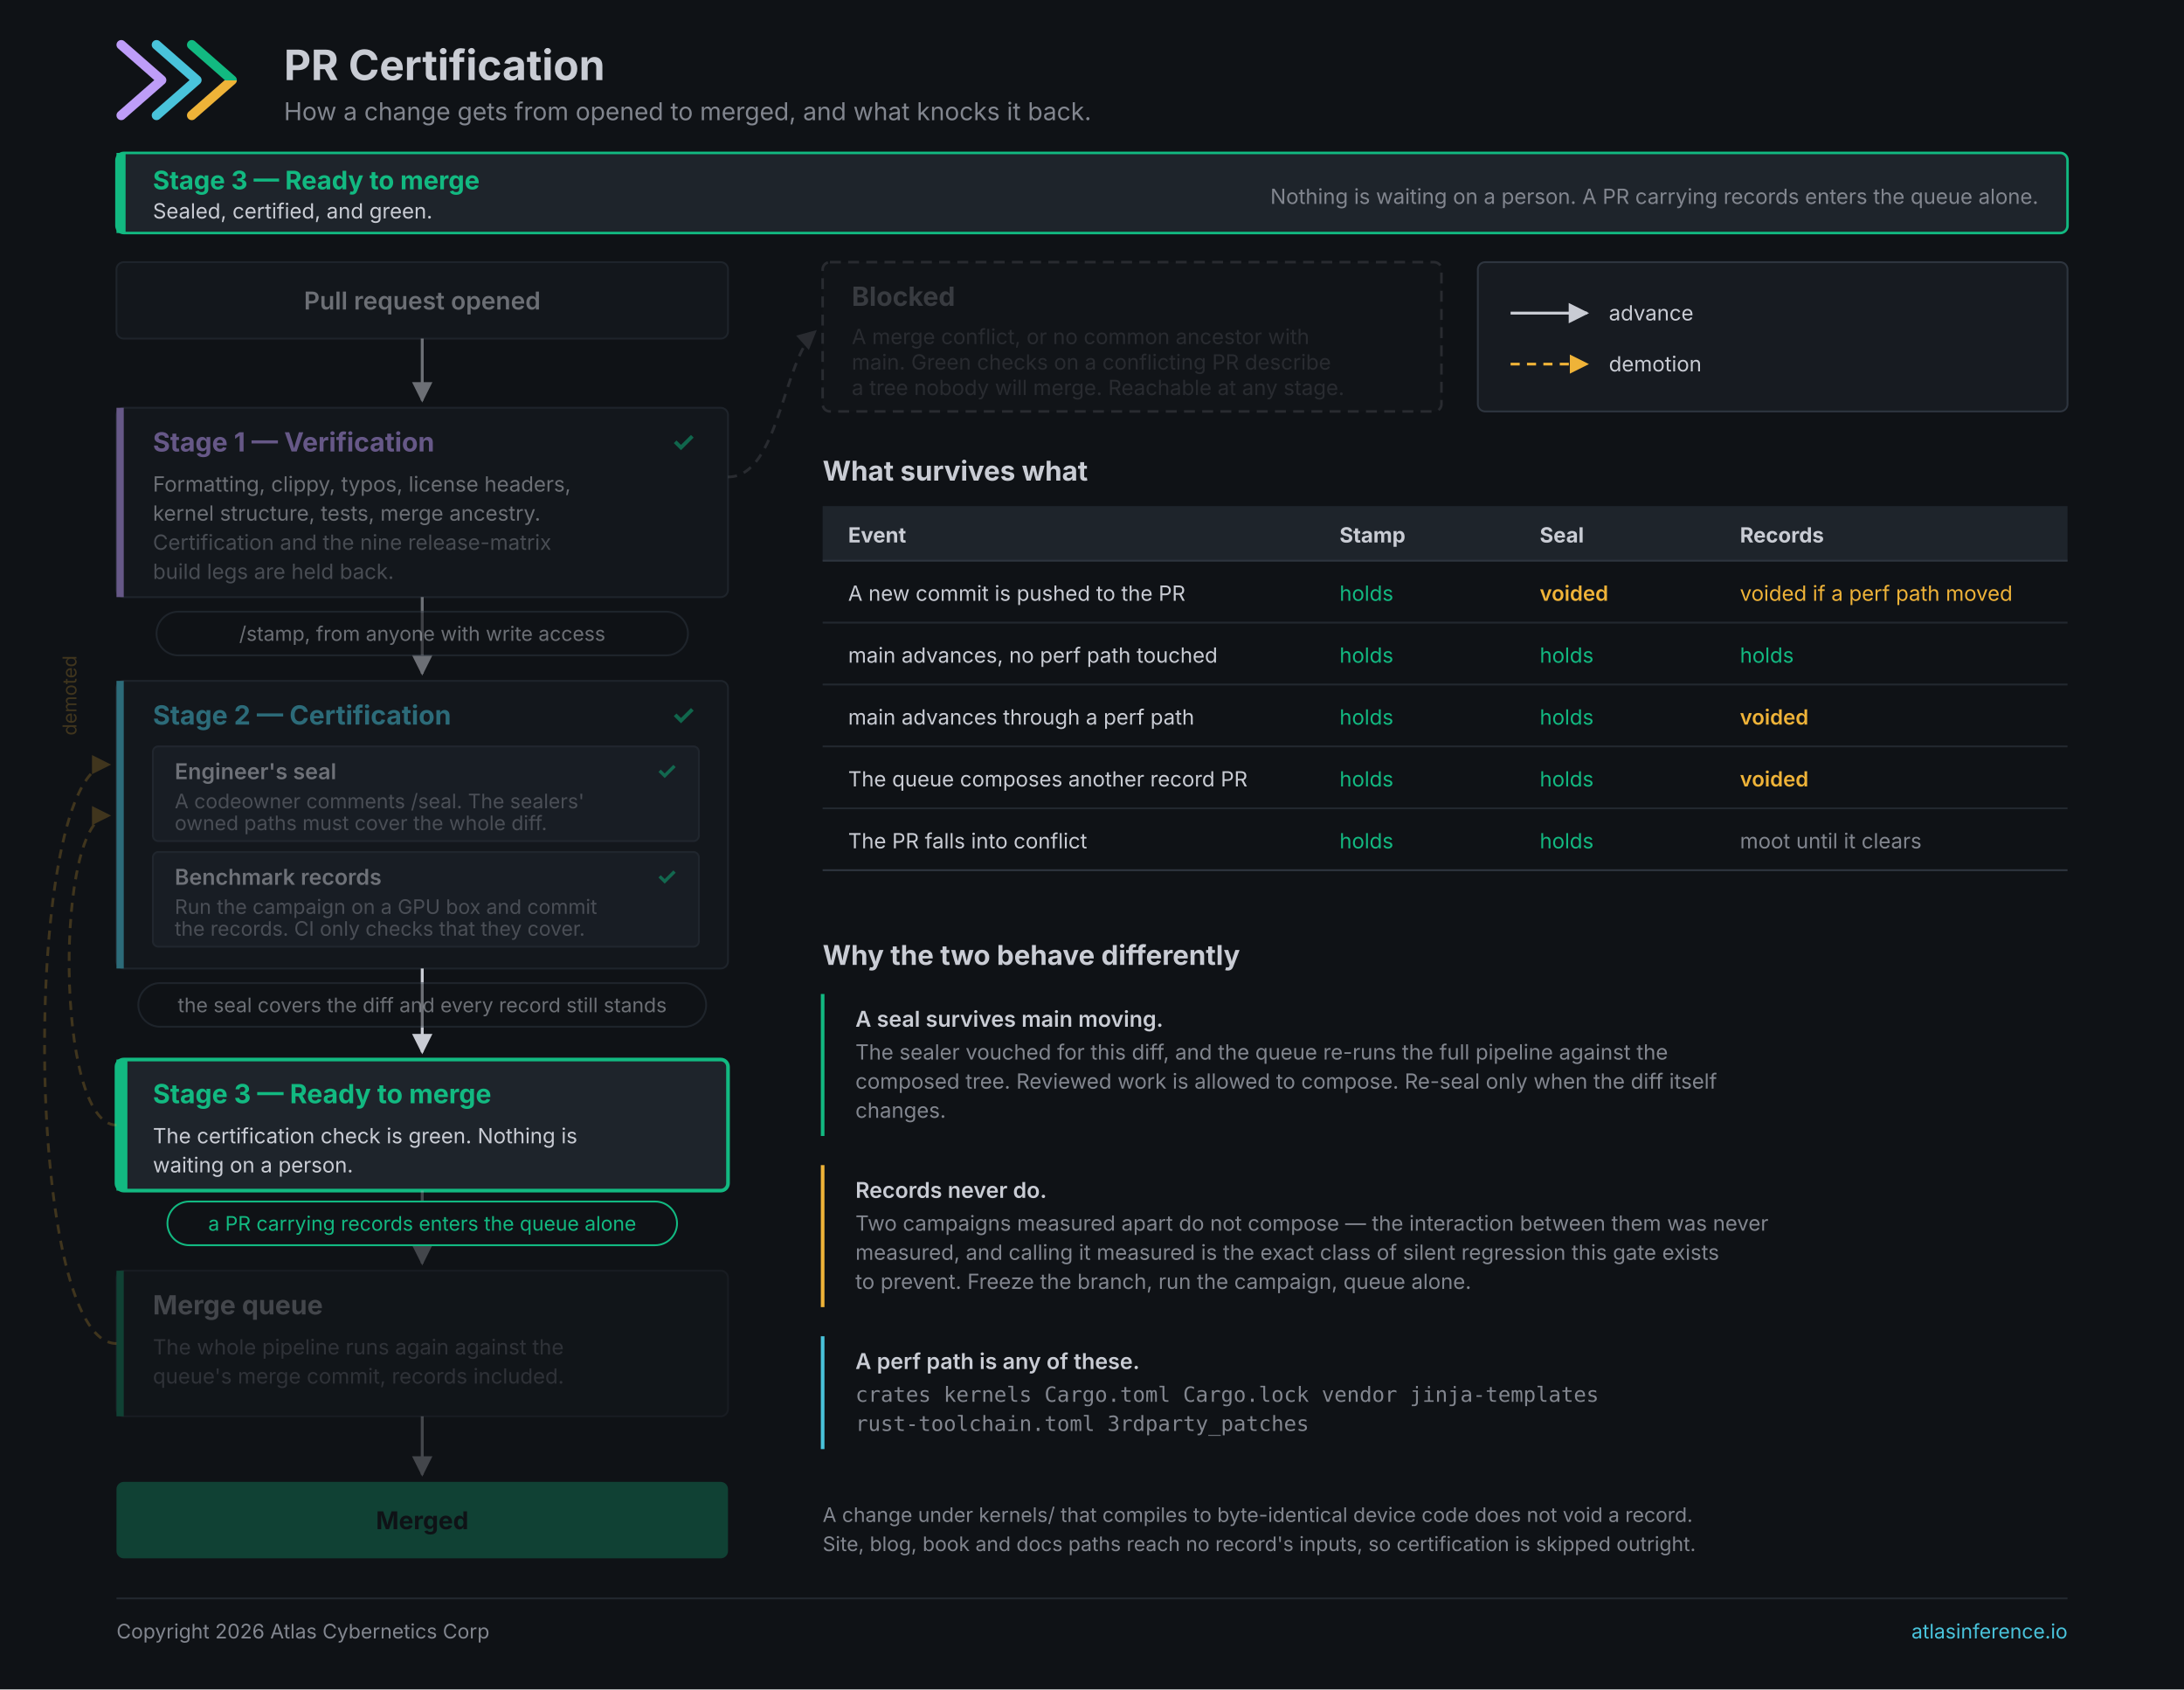
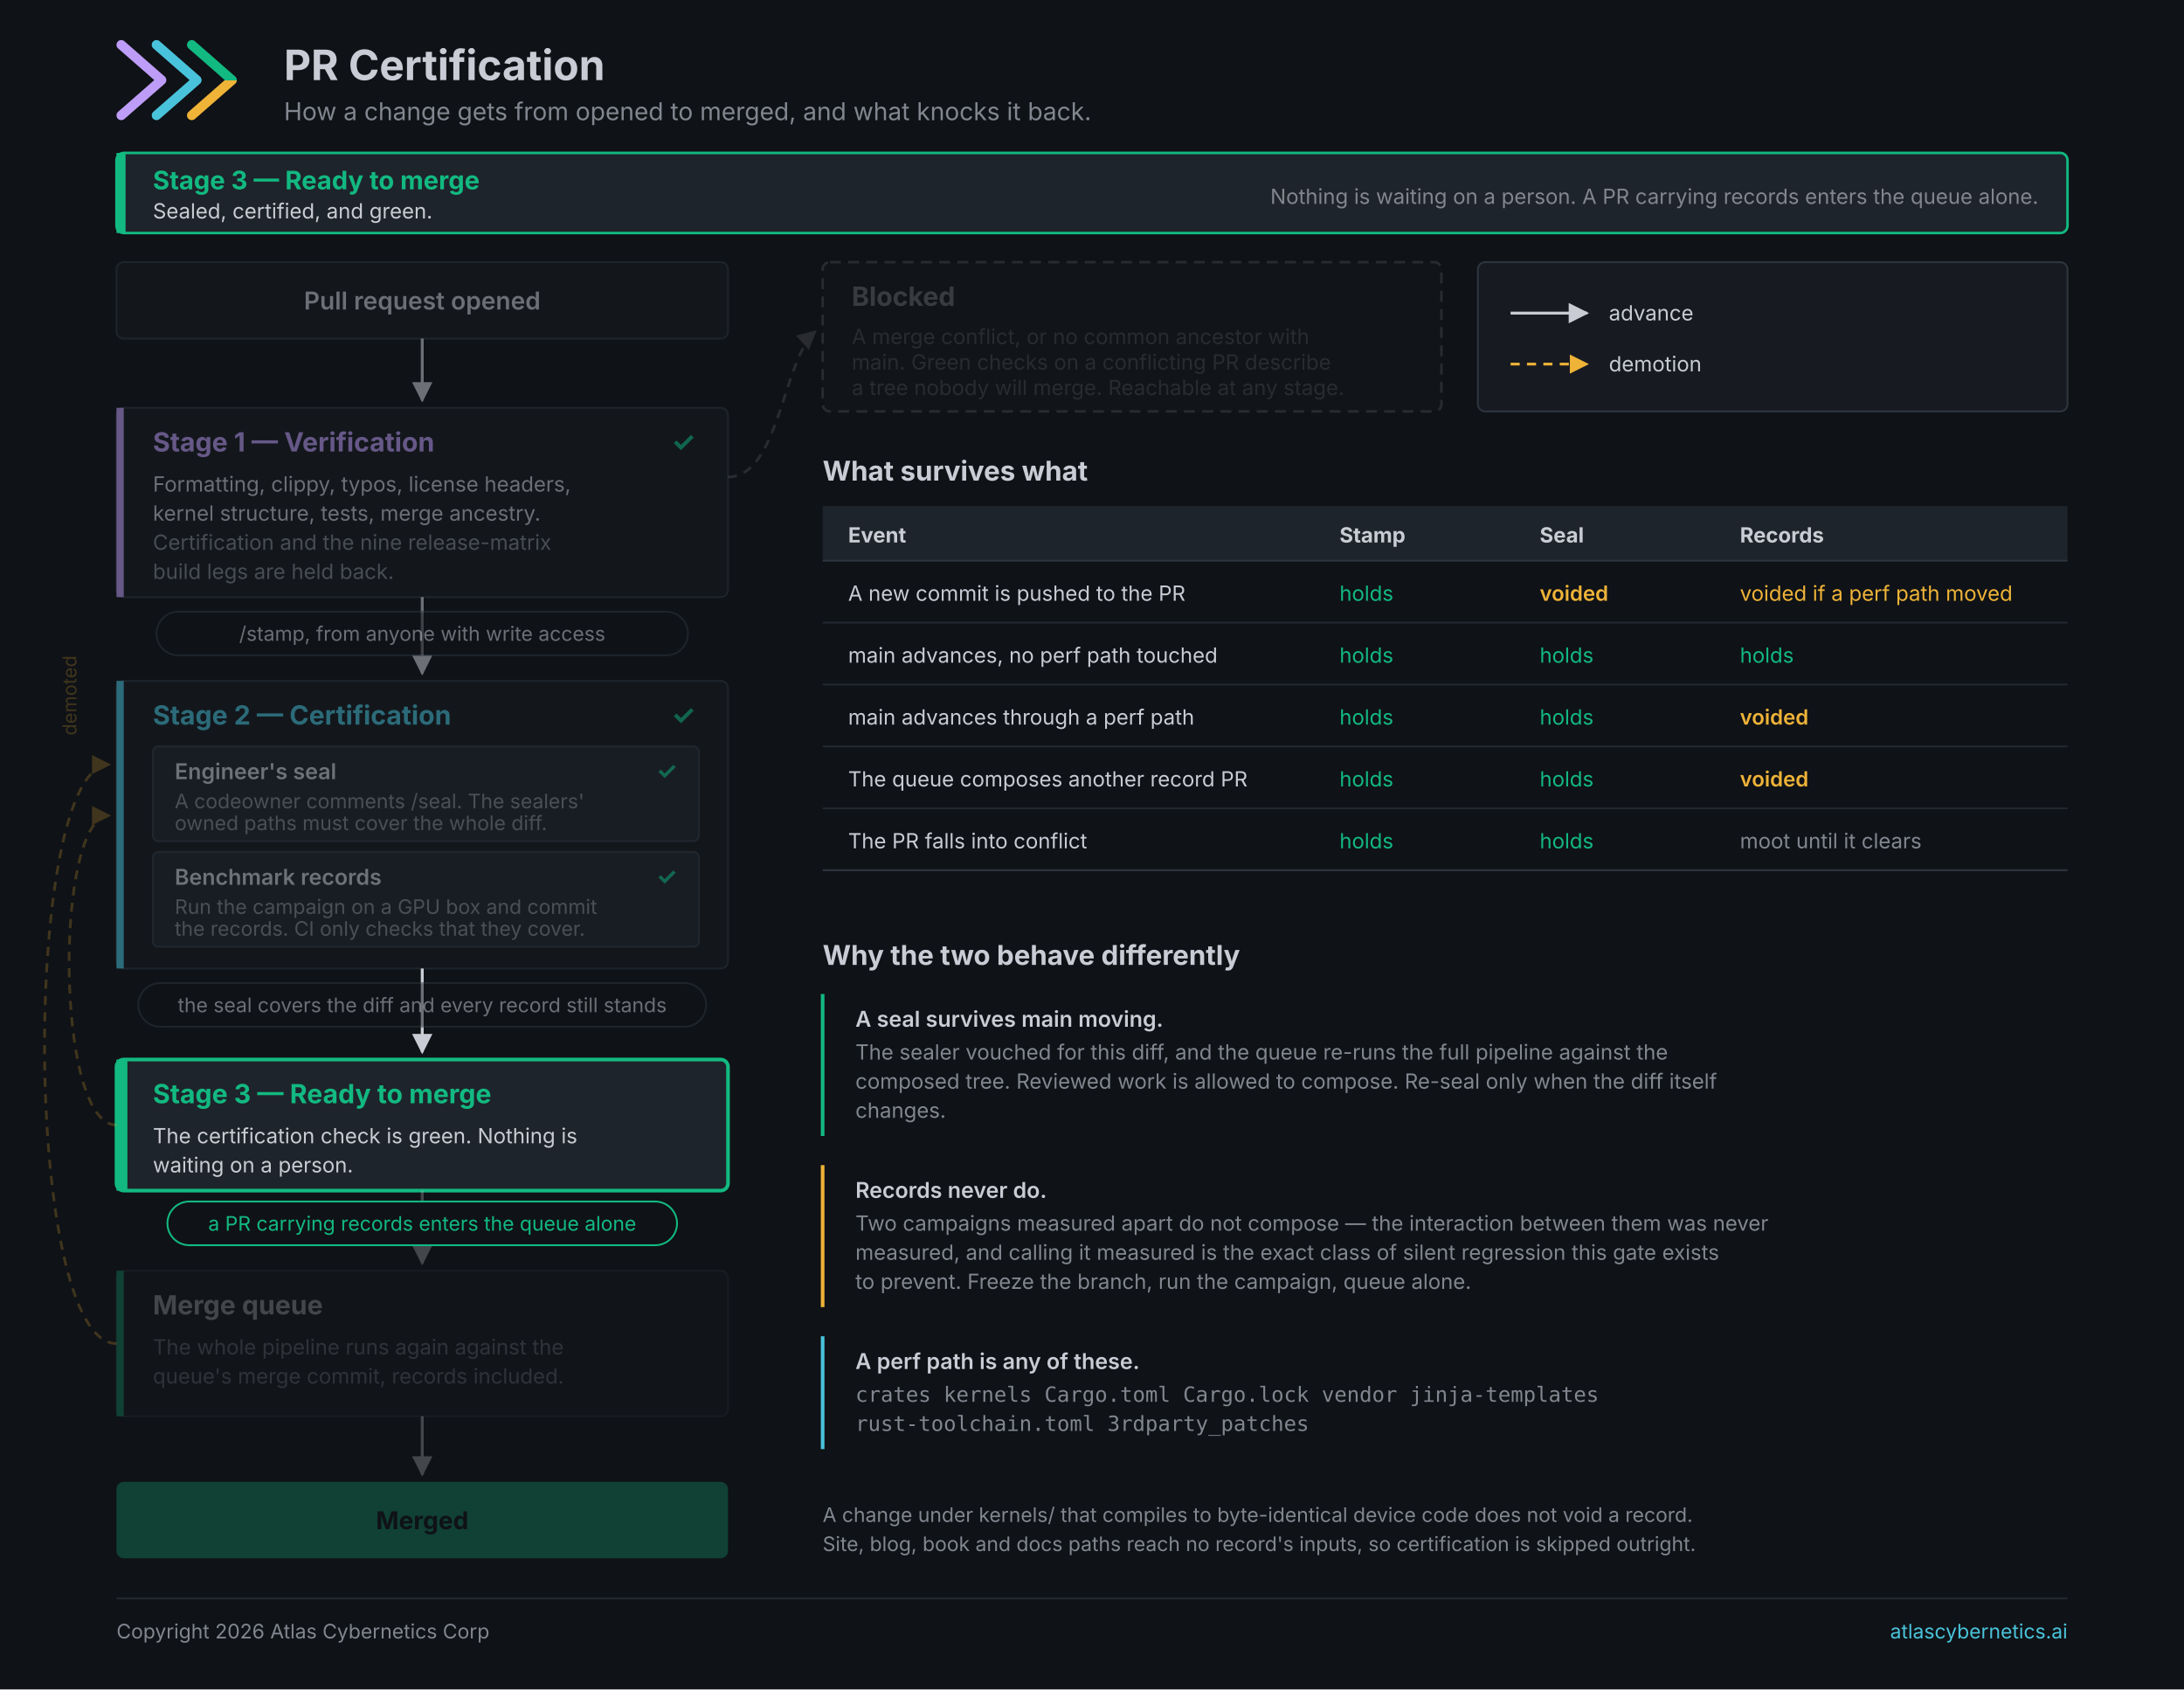
<svg xmlns="http://www.w3.org/2000/svg" xmlns:xlink="http://www.w3.org/1999/xlink" viewBox="0 0 1200 928" width="1200" height="928" font-family="Inter, ui-sans-serif, system-ui, Segoe UI, Helvetica, Arial, sans-serif" role="img" aria-label="Atlas PR Certification — Stage 3 — Ready to merge">
  <defs>
    <linearGradient id="atlasGoldCut" x1="0" y1="0" x2="0" y2="1">
      <stop offset="0.5" stop-color="#12B981" />
      <stop offset="0.5" stop-color="#EFB338" />
    </linearGradient>
    <marker id="tipInk" viewBox="0 0 10 10" refX="9" refY="5" markerWidth="7" markerHeight="7" orient="auto-start-reverse">
      <path d="M 0 0 L 10 5 L 0 10 z" fill="#C9CCD4" />
    </marker>
    <marker id="tipGold" viewBox="0 0 10 10" refX="9" refY="5" markerWidth="7" markerHeight="7" orient="auto-start-reverse">
      <path d="M 0 0 L 10 5 L 0 10 z" fill="#EFB338" />
    </marker>
    <marker id="tipMuted" viewBox="0 0 10 10" refX="9" refY="5" markerWidth="7" markerHeight="7" orient="auto-start-reverse">
      <path d="M 0 0 L 10 5 L 0 10 z" fill="#82868F" />
    </marker>
    <marker id="tipAccent" viewBox="0 0 10 10" refX="9" refY="5" markerWidth="7" markerHeight="7" orient="auto-start-reverse">
      <path d="M 0 0 L 10 5 L 0 10 z" fill="#12B981" />
    </marker>
  </defs>
  <rect width="1200" height="928" fill="#0F1216" />
  <g transform="translate(64 22) scale(0.06918)">
    <g fill="none" stroke-width="76" stroke-linecap="round" stroke-linejoin="round">
      <path d="M38 38L358 318L38 598" stroke="#BE9DF8" />
      <path d="M318 38L638 318L318 598" stroke="#49C3DB" />
      <path d="M598 38L918 318L598 598" stroke="url(#atlasGoldCut)" />
    </g>
  </g>
  <text x="156" y="44" font-size="23" fill="#C9CCD4" font-weight="650">PR Certification</text>
  <text x="156" y="66" font-size="13.5" fill="#82868F">How a change gets from opened to merged, and what knocks it back.</text>
  <rect x="64" y="84" width="1072" height="44" rx="4" fill="#1E242B" stroke="#12B981" stroke-width="1.4" />
  <rect x="64" y="84" width="5" height="44" fill="#12B981" />
  <text x="84" y="104" font-size="14" fill="#12B981" font-weight="650">Stage 3 — Ready to merge</text>
  <text x="84" y="120" font-size="11.5" fill="#C9CCD4">Sealed, certified, and green.</text>
  <text x="1120" y="112" font-size="11.5" fill="#82868F" text-anchor="end">Nothing is waiting on a person. A PR carrying records enters the queue alone.</text>
  <g opacity="0.5">
    <rect x="64" y="144" width="336" height="42" rx="4" fill="#171B21" stroke="#2E353F" stroke-width="1" />
    <text x="232" y="170" font-size="13.5" fill="#C9CCD4" font-weight="600" text-anchor="middle">Pull request opened</text>
  </g>
  <path d="M 232 186 L 232 220" stroke="#C9CCD4" stroke-width="1.6" fill="none" marker-end="url(#tipInk)" opacity="0.5" />
  <g opacity="0.5">
    <rect x="64" y="224" width="336" height="104" rx="4" fill="#171B21" stroke="#2E353F" stroke-width="1.0" />
    <rect x="64" y="224" width="4" height="104" fill="#BE9DF8" />
    <text x="84" y="248" font-size="14.5" fill="#BE9DF8" font-weight="650">Stage 1 — Verification</text>
    <text x="84" y="270" font-size="11.5" fill="#C9CCD4">Formatting, clippy, typos, license headers,</text>
    <text x="84" y="286" font-size="11.5" fill="#C9CCD4">kernel structure, tests, merge ancestry.</text>
    <text x="84" y="302" font-size="11.5" fill="#82868F">Certification and the nine release-matrix</text>
    <text x="84" y="318" font-size="11.5" fill="#82868F">build legs are held back.</text>
    <text x="382" y="248" font-size="15" fill="#12B981" font-weight="650" text-anchor="end">✓</text>
  </g>
  <path d="M 232 328 L 232 370" stroke="#C9CCD4" stroke-width="1.6" fill="none" marker-end="url(#tipInk)" opacity="0.5" />
  <g opacity="0.5">
    <rect x="86.0" y="336" width="292" height="24" rx="12" fill="#0F1216" stroke="#2E353F" stroke-width="1" />
    <text x="232" y="352" font-size="11" fill="#C9CCD4" text-anchor="middle">/stamp, from anyone with write access</text>
  </g>
  <g opacity="0.5">
    <rect x="64" y="374" width="336" height="158" rx="4" fill="#171B21" stroke="#2E353F" stroke-width="1.0" />
    <rect x="64" y="374" width="4" height="158" fill="#49C3DB" />
    <text x="84" y="398" font-size="14.5" fill="#49C3DB" font-weight="650">Stage 2 — Certification</text>
    <text x="382" y="398" font-size="15" fill="#12B981" font-weight="650" text-anchor="end">✓</text>
  </g>
  <g opacity="0.5">
    <rect x="84" y="410" width="300" height="52" rx="3" fill="#1E242B" stroke="#2E353F" stroke-width="1" />
    <text x="96" y="428" font-size="12" fill="#C9CCD4" font-weight="600">Engineer's seal</text>
    <text x="96" y="444" font-size="11" fill="#82868F">A codeowner comments /seal. The sealers'</text>
    <text x="96" y="456" font-size="11" fill="#82868F">owned paths must cover the whole diff.</text>
    <text x="372" y="428" font-size="13" fill="#12B981" font-weight="650" text-anchor="end">✓</text>
  </g>
  <g opacity="0.5">
    <rect x="84" y="468" width="300" height="52" rx="3" fill="#1E242B" stroke="#2E353F" stroke-width="1" />
    <text x="96" y="486" font-size="12" fill="#C9CCD4" font-weight="600">Benchmark records</text>
    <text x="96" y="502" font-size="11" fill="#82868F">Run the campaign on a GPU box and commit</text>
    <text x="96" y="514" font-size="11" fill="#82868F">the records. CI only checks that they cover.</text>
    <text x="372" y="486" font-size="13" fill="#12B981" font-weight="650" text-anchor="end">✓</text>
  </g>
  <path d="M 232 532 L 232 578" stroke="#C9CCD4" stroke-width="1.6" fill="none" marker-end="url(#tipInk)" opacity="1" />
  <g opacity="0.5">
    <rect x="76.0" y="540" width="312" height="24" rx="12" fill="#0F1216" stroke="#2E353F" stroke-width="1" />
    <text x="232" y="556" font-size="11" fill="#C9CCD4" text-anchor="middle">the seal covers the diff and every record still stands</text>
  </g>
  <g opacity="1">
    <rect x="64" y="582" width="336" height="72" rx="4" fill="#1E242B" stroke="#12B981" stroke-width="2.0" />
    <rect x="64" y="582" width="6" height="72" fill="#12B981" />
    <text x="84" y="606" font-size="14.5" fill="#12B981" font-weight="650">Stage 3 — Ready to merge</text>
    <text x="84" y="628" font-size="11.5" fill="#C9CCD4">The certification check is green. Nothing is</text>
    <text x="84" y="644" font-size="11.5" fill="#C9CCD4">waiting on a person.</text>
  </g>
  <path d="M 232 654 L 232 694" stroke="#C9CCD4" stroke-width="1.6" fill="none" marker-end="url(#tipInk)" opacity="0.28" />
  <g opacity="1">
    <rect x="92.0" y="660" width="280" height="24" rx="12" fill="#0F1216" stroke="#12B981" stroke-width="1" />
    <text x="232" y="676" font-size="11" fill="#12B981" text-anchor="middle">a PR carrying records enters the queue alone</text>
  </g>
  <g opacity="0.28">
    <rect x="64" y="698" width="336" height="80" rx="4" fill="#171B21" stroke="#2E353F" stroke-width="1.0" />
    <rect x="64" y="698" width="4" height="80" fill="#12B981" />
    <text x="84" y="722" font-size="14.5" fill="#C9CCD4" font-weight="650">Merge queue</text>
    <text x="84" y="744" font-size="11.5" fill="#82868F">The whole pipeline runs again against the</text>
    <text x="84" y="760" font-size="11.5" fill="#82868F">queue's merge commit, records included.</text>
  </g>
  <path d="M 232 778 L 232 810" stroke="#C9CCD4" stroke-width="1.6" fill="none" marker-end="url(#tipInk)" opacity="0.28" />
  <g opacity="0.28">
    <rect x="64" y="814" width="336" height="42" rx="4" fill="#12B981" />
    <text x="232" y="840" font-size="13.5" fill="#0F1216" font-weight="650" text-anchor="middle">Merged</text>
  </g>
  <path d="M 64 618 C 30 618, 30 448, 60 448" stroke="#EFB338" stroke-width="1.5" fill="none" marker-end="url(#tipGold)" opacity="0.22" stroke-dasharray="5 4" />
  <path d="M 64 738 C 12 738, 12 420, 60 420" stroke="#EFB338" stroke-width="1.5" fill="none" marker-end="url(#tipGold)" opacity="0.22" stroke-dasharray="5 4" />
  <text x="42" y="404" font-size="10.5" fill="#EFB338" opacity="0.22" transform="rotate(-90 42 404)">demoted</text>
  <path d="M 400 262 C 428 262, 430 198, 448 182" stroke="#82868F" stroke-width="1.5" fill="none" marker-end="url(#tipMuted)" opacity="0.22" stroke-dasharray="5 4" />
  <g opacity="0.22">
    <rect x="452" y="144" width="340" height="82" rx="4" fill="#171B21" stroke="#82868F" stroke-width="1.4" stroke-dasharray="6 4" />
    <text x="468" y="168" font-size="14.5" fill="#C9CCD4" font-weight="650">Blocked</text>
    <text x="468" y="189" font-size="11.5" fill="#82868F">A merge conflict, or no common ancestor with</text>
    <text x="468" y="203" font-size="11.5" fill="#82868F">main. Green checks on a conflicting PR describe</text>
    <text x="468" y="217" font-size="11.5" fill="#82868F">a tree nobody will merge. Reachable at any stage.</text>
  </g>
  <rect x="812" y="144" width="324" height="82" rx="4" fill="#171B21" stroke="#2E353F" stroke-width="1" />
  <path d="M 830 172 L 872 172" stroke="#C9CCD4" stroke-width="1.6" fill="none" marker-end="url(#tipInk)" opacity="1" />
  <text x="884" y="176" font-size="11.5" fill="#C9CCD4">advance</text>
  <path d="M 830 200 L 872 200" stroke="#EFB338" stroke-width="1.5" fill="none" marker-end="url(#tipGold)" opacity="1" stroke-dasharray="5 4" />
  <text x="884" y="204" font-size="11.5" fill="#C9CCD4">demotion</text>
  <text x="452" y="264" font-size="15" fill="#C9CCD4" font-weight="650">What survives what</text>
  <rect x="452" y="278" width="684" height="30" fill="#1E242B" />
  <text x="466" y="298" font-size="11.5" fill="#C9CCD4" font-weight="650">Event</text>
  <text x="736" y="298" font-size="11.5" fill="#C9CCD4" font-weight="650">Stamp</text>
  <text x="846" y="298" font-size="11.5" fill="#C9CCD4" font-weight="650">Seal</text>
  <text x="956" y="298" font-size="11.5" fill="#C9CCD4" font-weight="650">Records</text>
  <g opacity="1">
    <text x="466" y="330" font-size="11.5" fill="#C9CCD4">A new commit is pushed to the PR</text>
    <text x="736" y="330" font-size="11.5" fill="#12B981">holds</text>
    <text x="846" y="330" font-size="11.5" fill="#EFB338" font-weight="600">voided</text>
    <text x="956" y="330" font-size="11.5" fill="#EFB338">voided if a perf path moved</text>
  </g>
  <g opacity="1">
    <text x="466" y="364" font-size="11.5" fill="#C9CCD4">main advances, no perf path touched</text>
    <text x="736" y="364" font-size="11.5" fill="#12B981">holds</text>
    <text x="846" y="364" font-size="11.5" fill="#12B981">holds</text>
    <text x="956" y="364" font-size="11.5" fill="#12B981">holds</text>
  </g>
  <g opacity="1">
    <text x="466" y="398" font-size="11.5" fill="#C9CCD4">main advances through a perf path</text>
    <text x="736" y="398" font-size="11.5" fill="#12B981">holds</text>
    <text x="846" y="398" font-size="11.5" fill="#12B981">holds</text>
    <text x="956" y="398" font-size="11.5" fill="#EFB338" font-weight="600">voided</text>
  </g>
  <g opacity="1">
    <text x="466" y="432" font-size="11.5" fill="#C9CCD4">The queue composes another record PR</text>
    <text x="736" y="432" font-size="11.5" fill="#12B981">holds</text>
    <text x="846" y="432" font-size="11.5" fill="#12B981">holds</text>
    <text x="956" y="432" font-size="11.5" fill="#EFB338" font-weight="600">voided</text>
  </g>
  <g opacity="1">
    <text x="466" y="466" font-size="11.5" fill="#C9CCD4">The PR falls into conflict</text>
    <text x="736" y="466" font-size="11.5" fill="#12B981">holds</text>
    <text x="846" y="466" font-size="11.5" fill="#12B981">holds</text>
    <text x="956" y="466" font-size="11.5" fill="#82868F">moot until it clears</text>
  </g>
  <line x1="452" y1="308" x2="1136" y2="308" stroke="#2E353F" />
  <line x1="452" y1="342" x2="1136" y2="342" stroke="#22282F" />
  <line x1="452" y1="376" x2="1136" y2="376" stroke="#22282F" />
  <line x1="452" y1="410" x2="1136" y2="410" stroke="#22282F" />
  <line x1="452" y1="444" x2="1136" y2="444" stroke="#22282F" />
  <line x1="452" y1="478" x2="1136" y2="478" stroke="#2E353F" />
  <text x="452" y="530" font-size="15" fill="#C9CCD4" font-weight="650">Why the two behave differently</text>
  <line x1="452" y1="546" x2="452" y2="624" stroke="#12B981" stroke-width="2" />
  <text x="470" y="564" font-size="12" fill="#C9CCD4" font-weight="600">A seal survives main moving.</text>
  <text x="470" y="582" font-size="11.5" fill="#82868F">The sealer vouched for this diff, and the queue re-runs the full pipeline against the</text>
  <text x="470" y="598" font-size="11.5" fill="#82868F">composed tree. Reviewed work is allowed to compose. Re-seal only when the diff itself</text>
  <text x="470" y="614" font-size="11.5" fill="#82868F">changes.</text>
  <line x1="452" y1="640" x2="452" y2="718" stroke="#EFB338" stroke-width="2" />
  <text x="470" y="658" font-size="12" fill="#C9CCD4" font-weight="600">Records never do.</text>
  <text x="470" y="676" font-size="11.5" fill="#82868F">Two campaigns measured apart do not compose — the interaction between them was never</text>
  <text x="470" y="692" font-size="11.5" fill="#82868F">measured, and calling it measured is the exact class of silent regression this gate exists</text>
  <text x="470" y="708" font-size="11.5" fill="#82868F">to prevent. Freeze the branch, run the campaign, queue alone.</text>
  <line x1="452" y1="734" x2="452" y2="796" stroke="#49C3DB" stroke-width="2" />
  <text x="470" y="752" font-size="12" fill="#C9CCD4" font-weight="600">A perf path is any of these.</text>
  <text x="470" y="770" font-size="11.5" fill="#82868F" font-family="ui-mono, ui-monospace, SFMono-Regular, Menlo, monospace">crates  kernels  Cargo.toml  Cargo.lock  vendor  jinja-templates</text>
  <text x="470" y="786" font-size="11.5" fill="#82868F" font-family="ui-mono, ui-monospace, SFMono-Regular, Menlo, monospace">rust-toolchain.toml  3rdparty_patches</text>
  <text x="452" y="836" font-size="11" fill="#82868F">A change under kernels/ that compiles to byte-identical device code does not void a record.</text>
  <text x="452" y="852" font-size="11" fill="#82868F">Site, blog, book and docs paths reach no record's inputs, so certification is skipped outright.</text>
  <line x1="64" y1="878" x2="1136" y2="878" stroke="#22282F" />
  <text x="64" y="900" font-size="11" fill="#82868F">Copyright 2026 Atlas Cybernetics Corp</text>
-   <a href="https://atlasinference.io" xlink:href="https://atlasinference.io" target="_blank" rel="noopener">
-     <text x="1136" y="900" font-size="11" fill="#49C3DB" text-anchor="end">atlasinference.io</text>
+   <a href="https://atlascybernetics.ai" xlink:href="https://atlascybernetics.ai" target="_blank" rel="noopener">
+     <text x="1136" y="900" font-size="11" fill="#49C3DB" text-anchor="end">atlascybernetics.ai</text>
  </a>
</svg>
